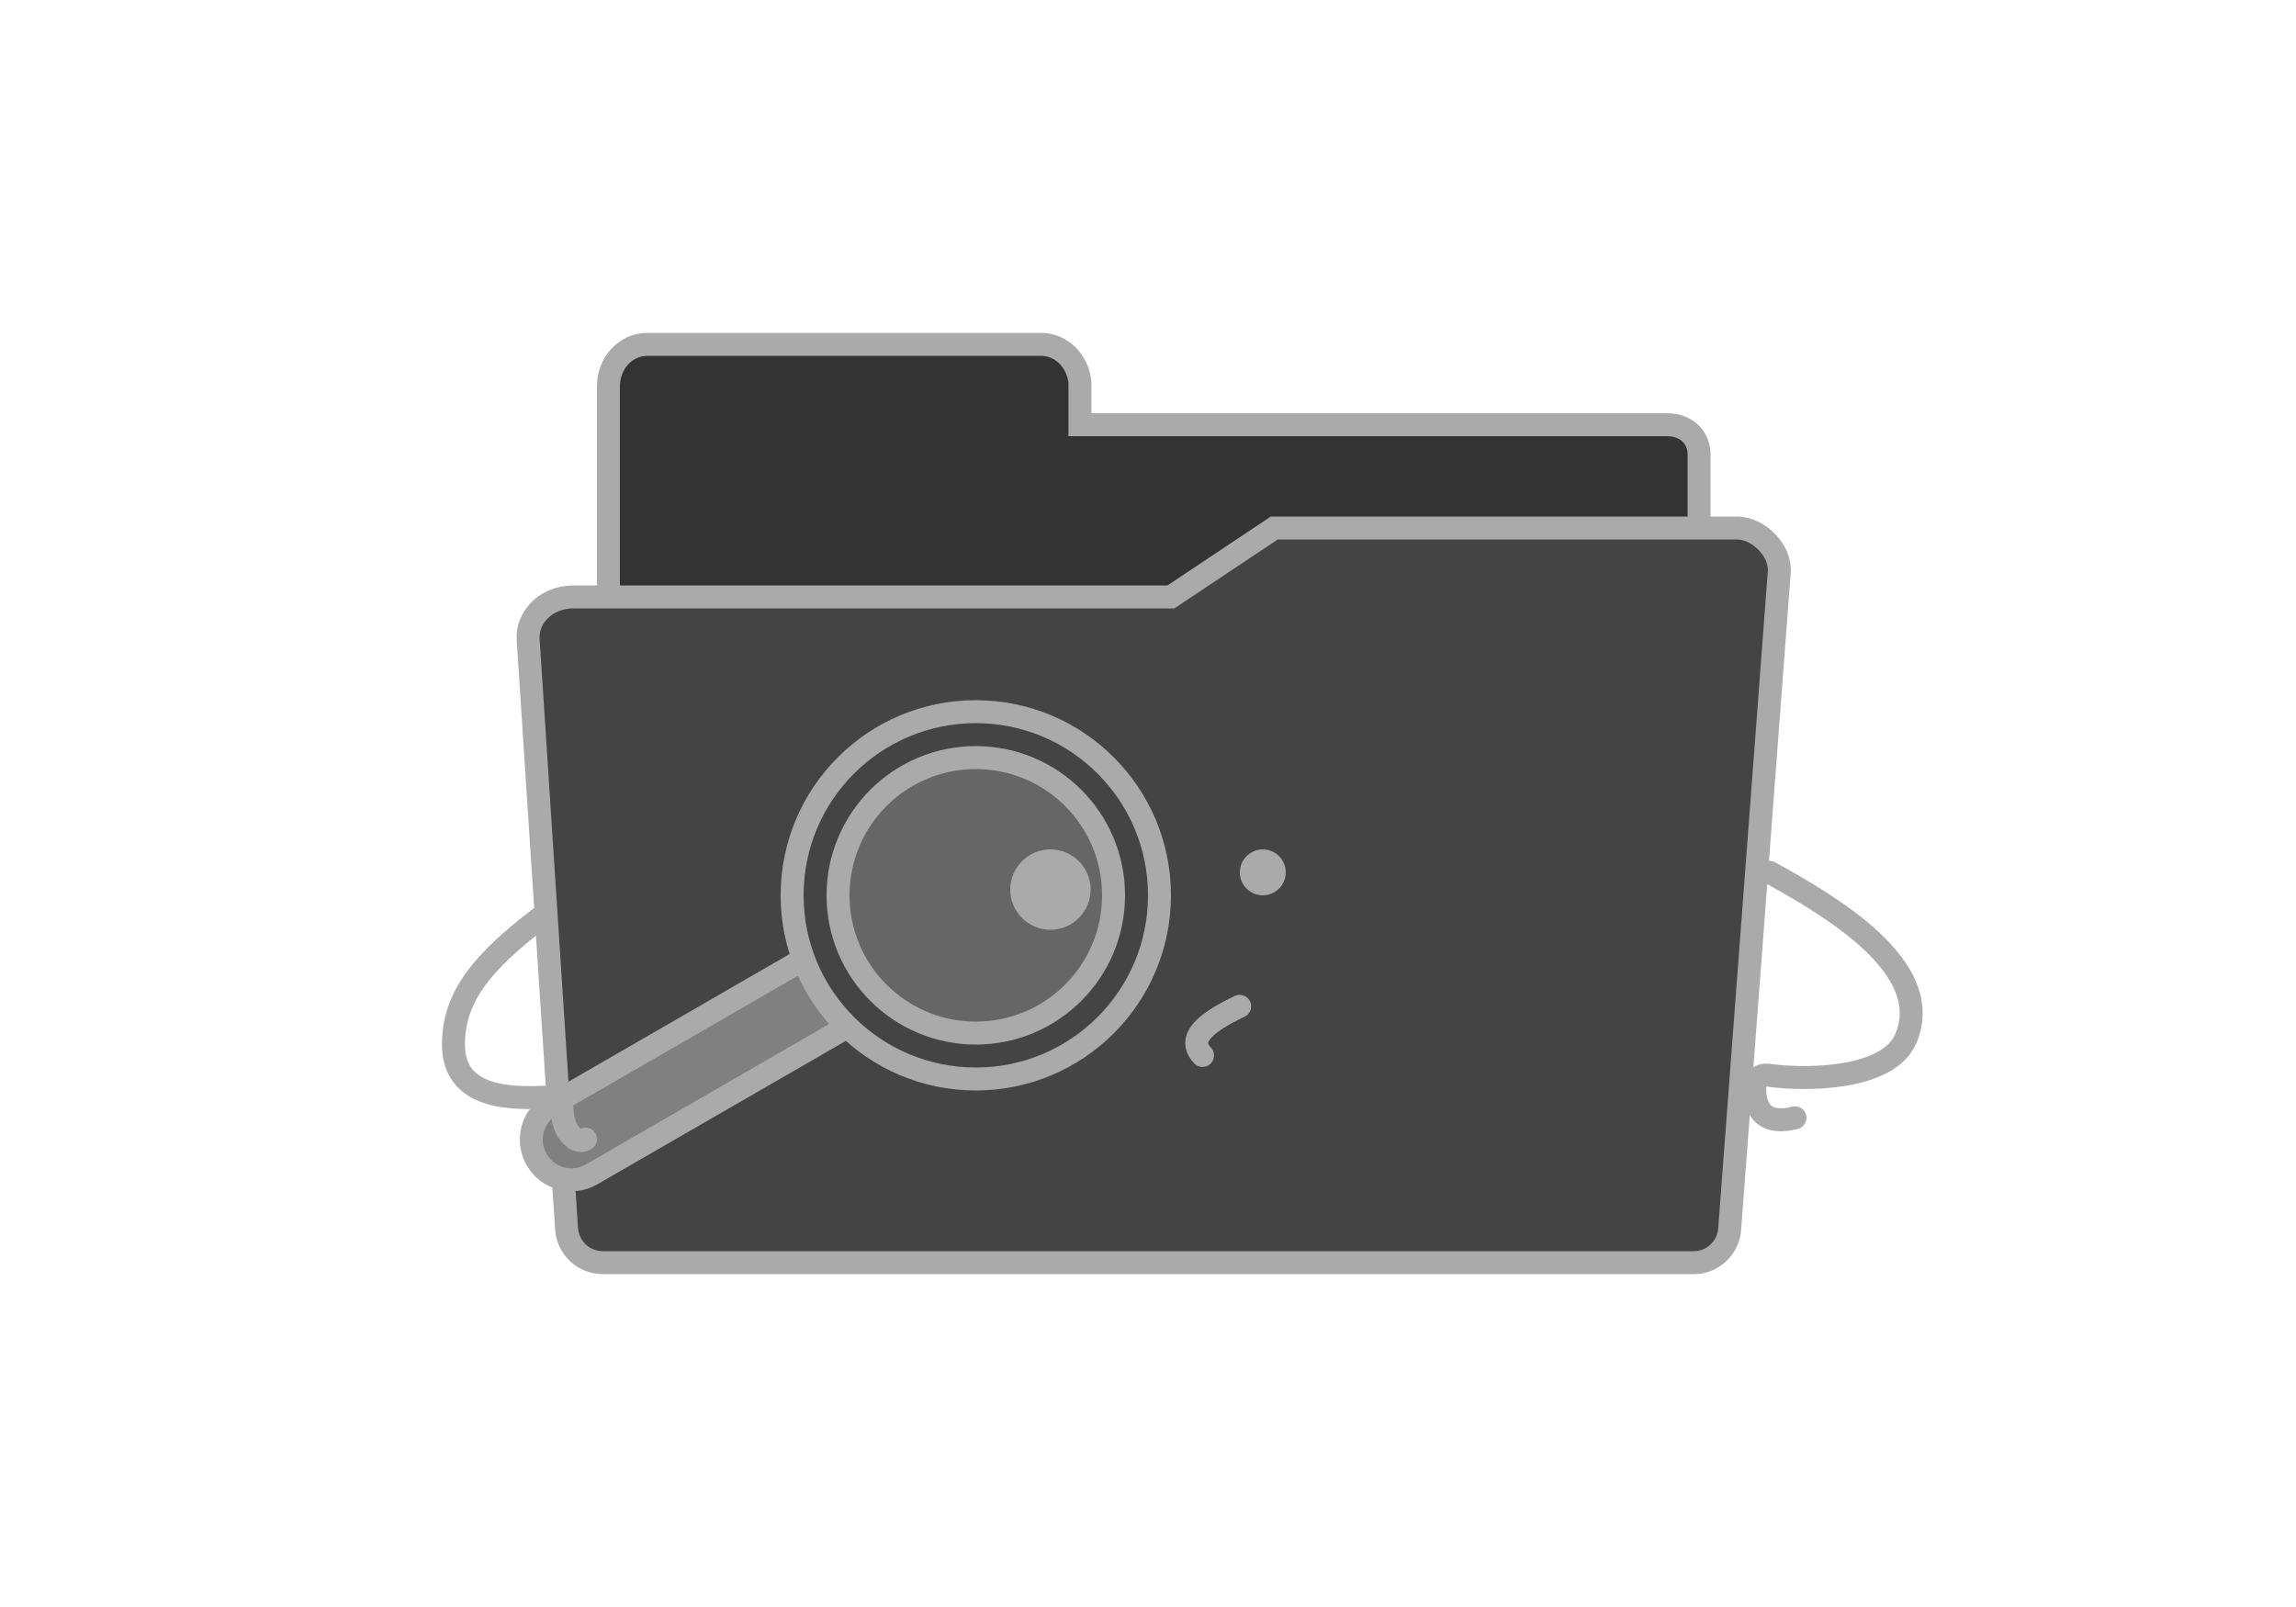
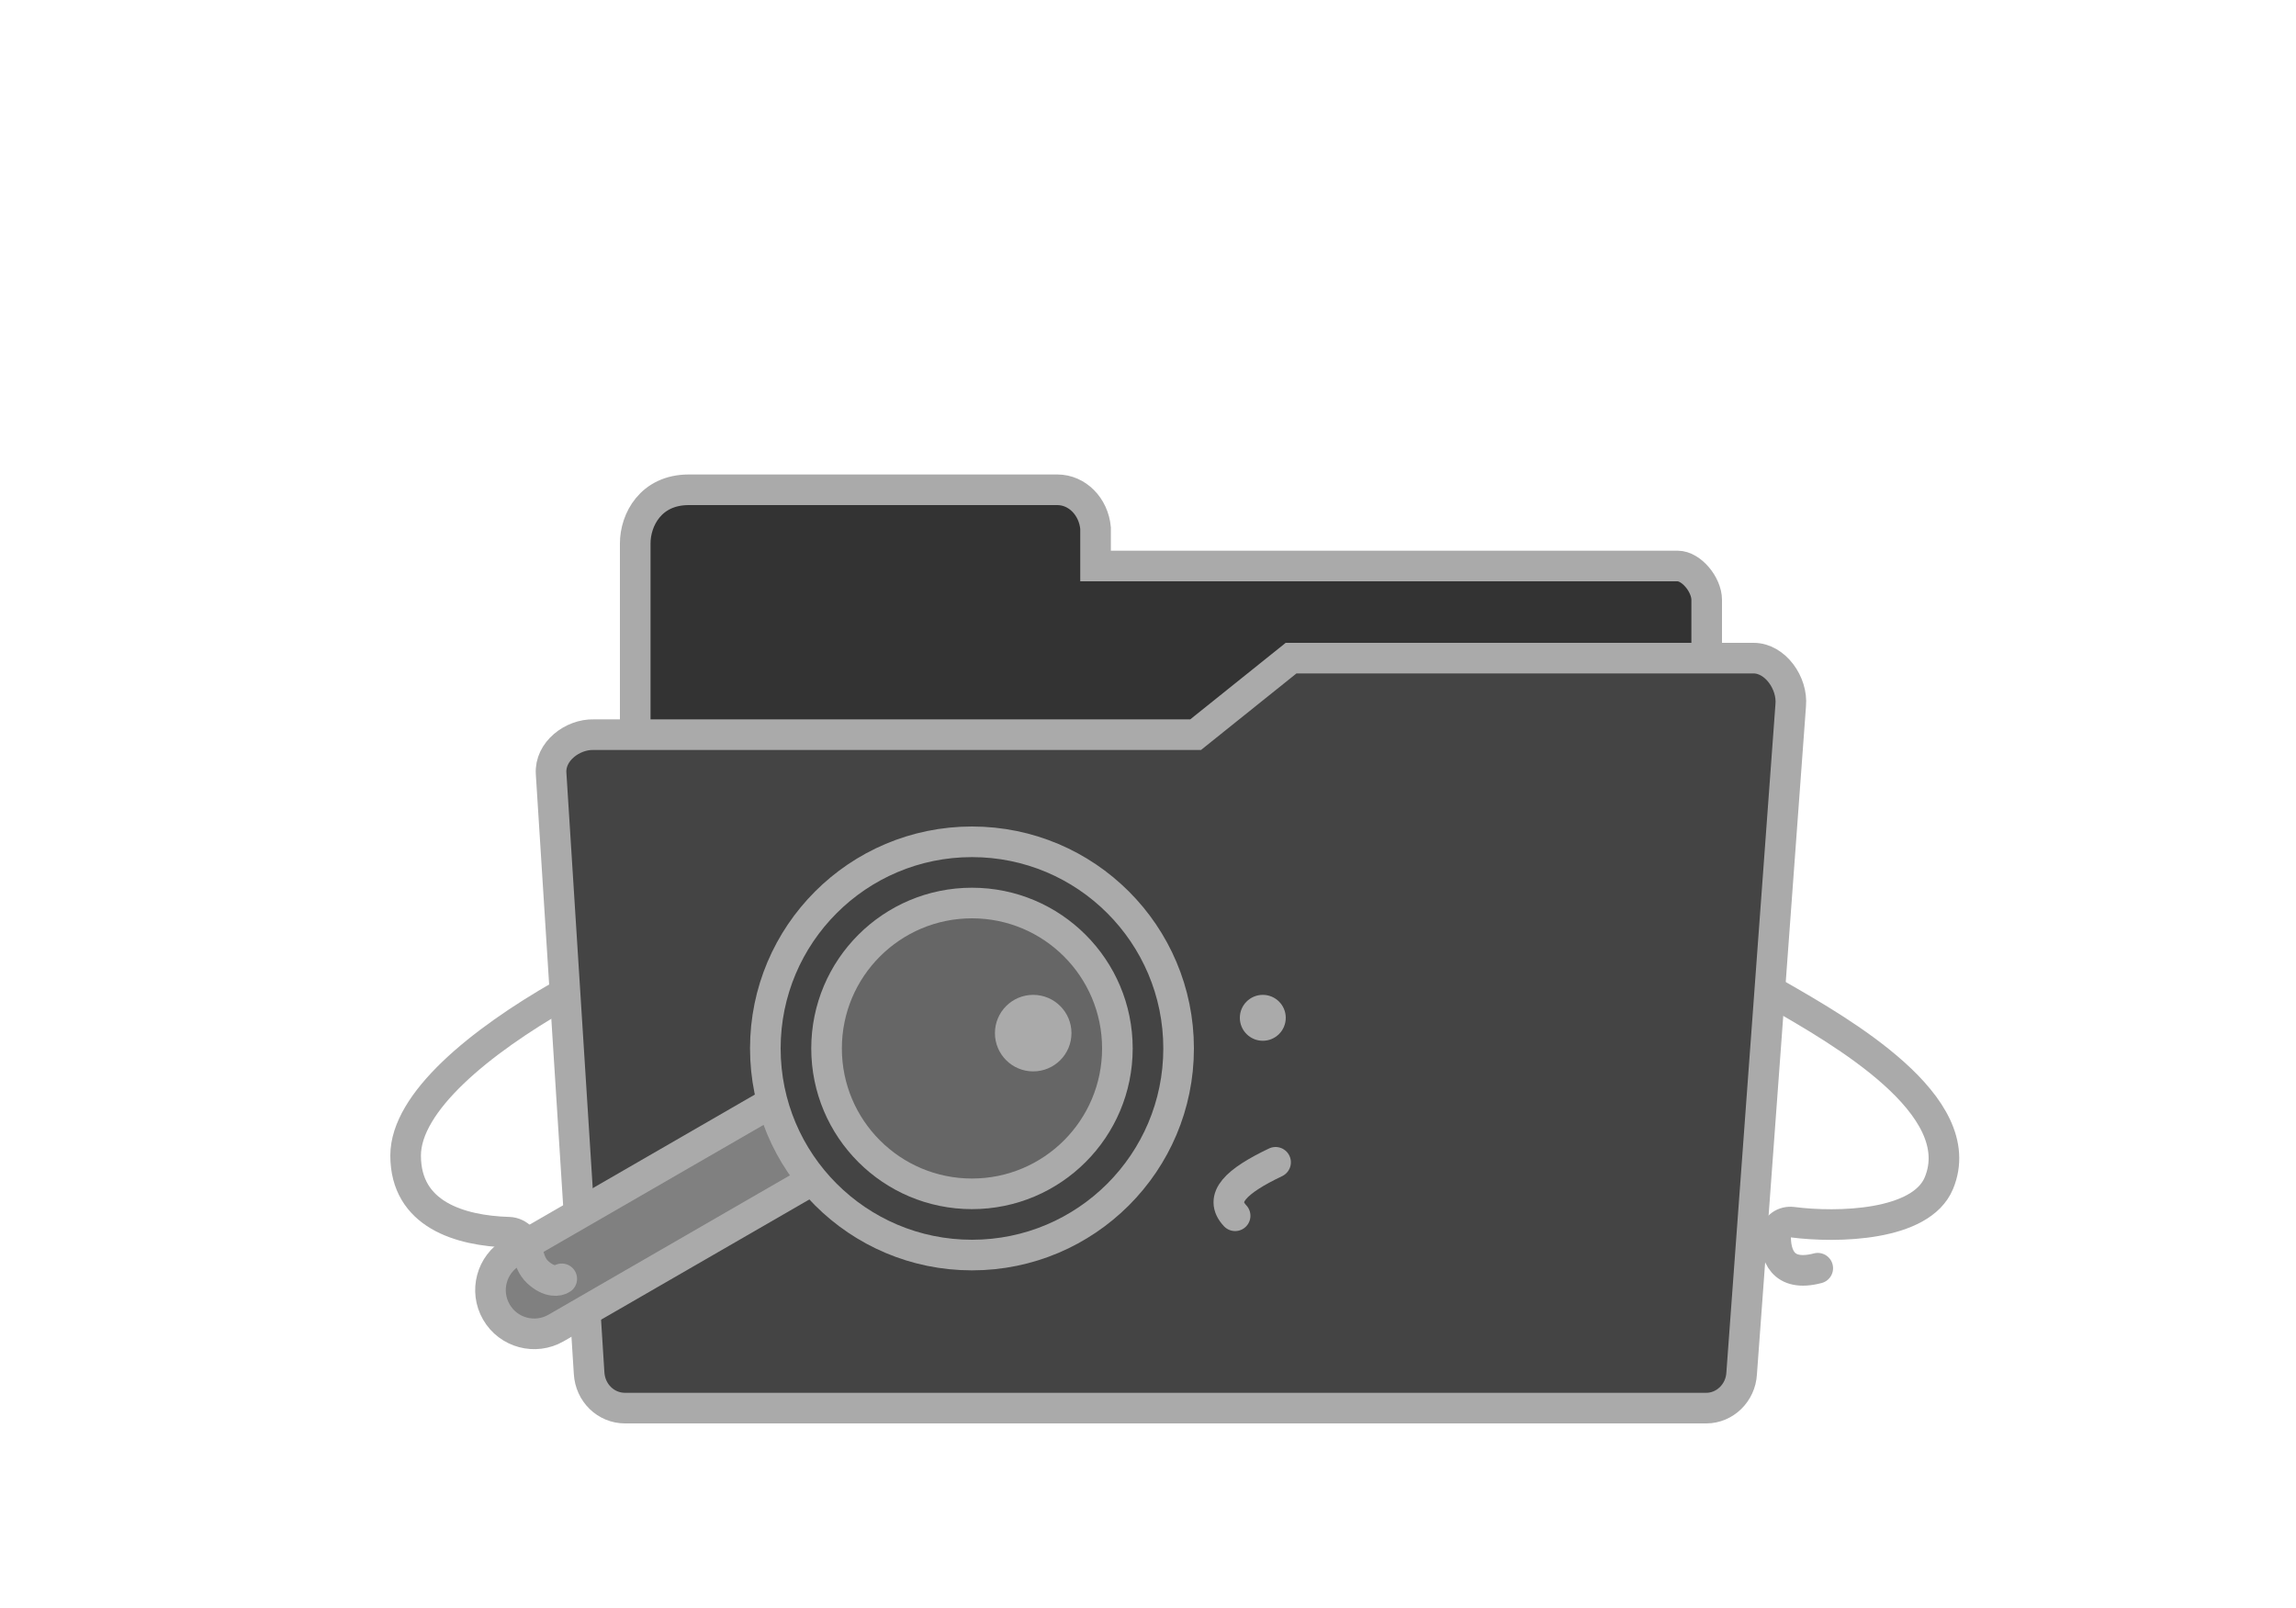
- <svg xmlns="http://www.w3.org/2000/svg" width="200" height="140" viewBox="0 0 200 140" fill="none">
-   <path d="M148 99H53V33.649C53 31.637 54.492 30 56.379 30H90.693C92.448 30 93.896 31.45 94.072 33.321V37H145.209C147 37 148 38.233 148 39.543V99Z" fill="#333333" stroke="#AAAAAA" stroke-width="2" />
-   <path d="M147.564 110H52.5C50.831 110 49.44 108.702 49.347 106.988L46.008 55.732C45.869 53.832 47.499 52 49.999 52H101.999L110.999 46H151.296C153.197 46 155.169 47.993 154.984 49.893L150.671 107.034C150.578 108.702 149.187 110 147.564 110Z" fill="#444444" stroke="#AAAAAA" stroke-width="2" />
-   <path d="M154.149 76C159.425 78.91 168.685 84.291 166 90.5C164.478 94.018 157.527 94.155 153.978 93.667C153.434 93.593 152.897 93.934 152.862 94.483C152.761 96.076 153.24 98.169 156.357 97.381" stroke="#AAAAAA" stroke-width="2" stroke-linecap="round" />
-   <path d="M70.981 83L74.481 89.062L51.531 102.312C49.857 103.279 47.716 102.705 46.75 101.031C45.783 99.357 46.357 97.216 48.031 96.25L70.981 83Z" fill="#808080" stroke="#AAAAAA" stroke-width="2" />
-   <circle cx="85" cy="78" r="16" fill="#444444" stroke="#AAAAAA" stroke-width="2" />
-   <circle cx="85" cy="78" r="12" fill="#666666" stroke="#AAAAAA" stroke-width="2" />
-   <circle cx="110" cy="76" r="2" fill="#AAAAAA" />
-   <circle cx="91.5" cy="77.5" r="3.5" fill="#AAAAAA" />
-   <path d="M47 80C42.143 83.733 39.5 86.734 39.5 91C39.5 95.715 44.469 95.749 47.793 95.571C48.42 95.537 48.926 96.081 48.964 96.708C49.005 97.409 49.164 98.193 49.571 98.7C50.257 99.553 50.809 99.411 51 99.233" stroke="#AAAAAA" stroke-width="2" stroke-linecap="round" />
-   <path d="M107.987 87.671C104.838 89.173 103.405 90.517 104.749 91.95" stroke="#AAAAAA" stroke-width="2" stroke-linecap="round" />
+ <svg xmlns="http://www.w3.org/2000/svg" width="150" height="105" viewBox="0 0 150 105" fill="none">
+   <path d="M111.5 84H41.5V35.5C41.5 33.984 42.5 32 45 32H69.073C70.372 32 71.444 33.093 71.574 34.503V36.979H109.596C110.505 36.979 111.5 38.205 111.5 39.192V84Z" fill="#333333" stroke="#AAAAAA" stroke-width="2" />
+   <path d="M111.475 92H40.83C39.589 92 38.555 91.009 38.486 89.699L36.005 50.545C35.902 49.094 37.405 47.965 38.784 48H78.112L84.347 43H114.563C115.976 43 117.127 44.633 116.989 46.085L113.784 89.734C113.715 91.009 112.681 92 111.475 92Z" fill="#444444" stroke="#AAAAAA" stroke-width="2" />
+   <path d="M116.118 65C120.263 67.381 128.78 72.223 126.669 77.303C125.503 80.11 120.017 80.229 117.112 79.853C116.56 79.782 116.014 80.13 116.001 80.686C115.973 81.957 116.429 83.472 118.756 82.86" stroke="#AAAAAA" stroke-width="2" stroke-linecap="round" />
+   <path d="M52.207 71L55.064 75.949L36.33 86.765C34.963 87.554 33.216 87.086 32.427 85.719C31.638 84.353 32.106 82.605 33.473 81.816L52.207 71Z" fill="#808080" stroke="#AAAAAA" stroke-width="2" />
+   <circle cx="82.5" cy="66.5" r="1.5" fill="#AAAAAA" />
+   <circle cx="63.5" cy="68.5" r="13.5" fill="#444444" stroke="#AAAAAA" stroke-width="2" />
+   <circle cx="63.5" cy="68.5" r="9.5" fill="#666666" stroke="#AAAAAA" stroke-width="2" />
+   <circle cx="67.5" cy="67.5" r="2.5" fill="#AAAAAA" />
+   <path d="M36.7 65C31.357 68.054 26.5 72.009 26.5 75.5C26.5 79.353 30.043 80.414 33.252 80.509C33.892 80.528 34.395 81.11 34.489 81.743C34.563 82.245 34.746 82.764 35.129 83.118C35.883 83.816 36.49 83.7 36.7 83.554" stroke="#AAAAAA" stroke-width="2" stroke-linecap="round" />
+   <path d="M83.335 75.94C80.765 77.166 79.595 78.263 80.692 79.433" stroke="#AAAAAA" stroke-width="2" stroke-linecap="round" />
</svg>
